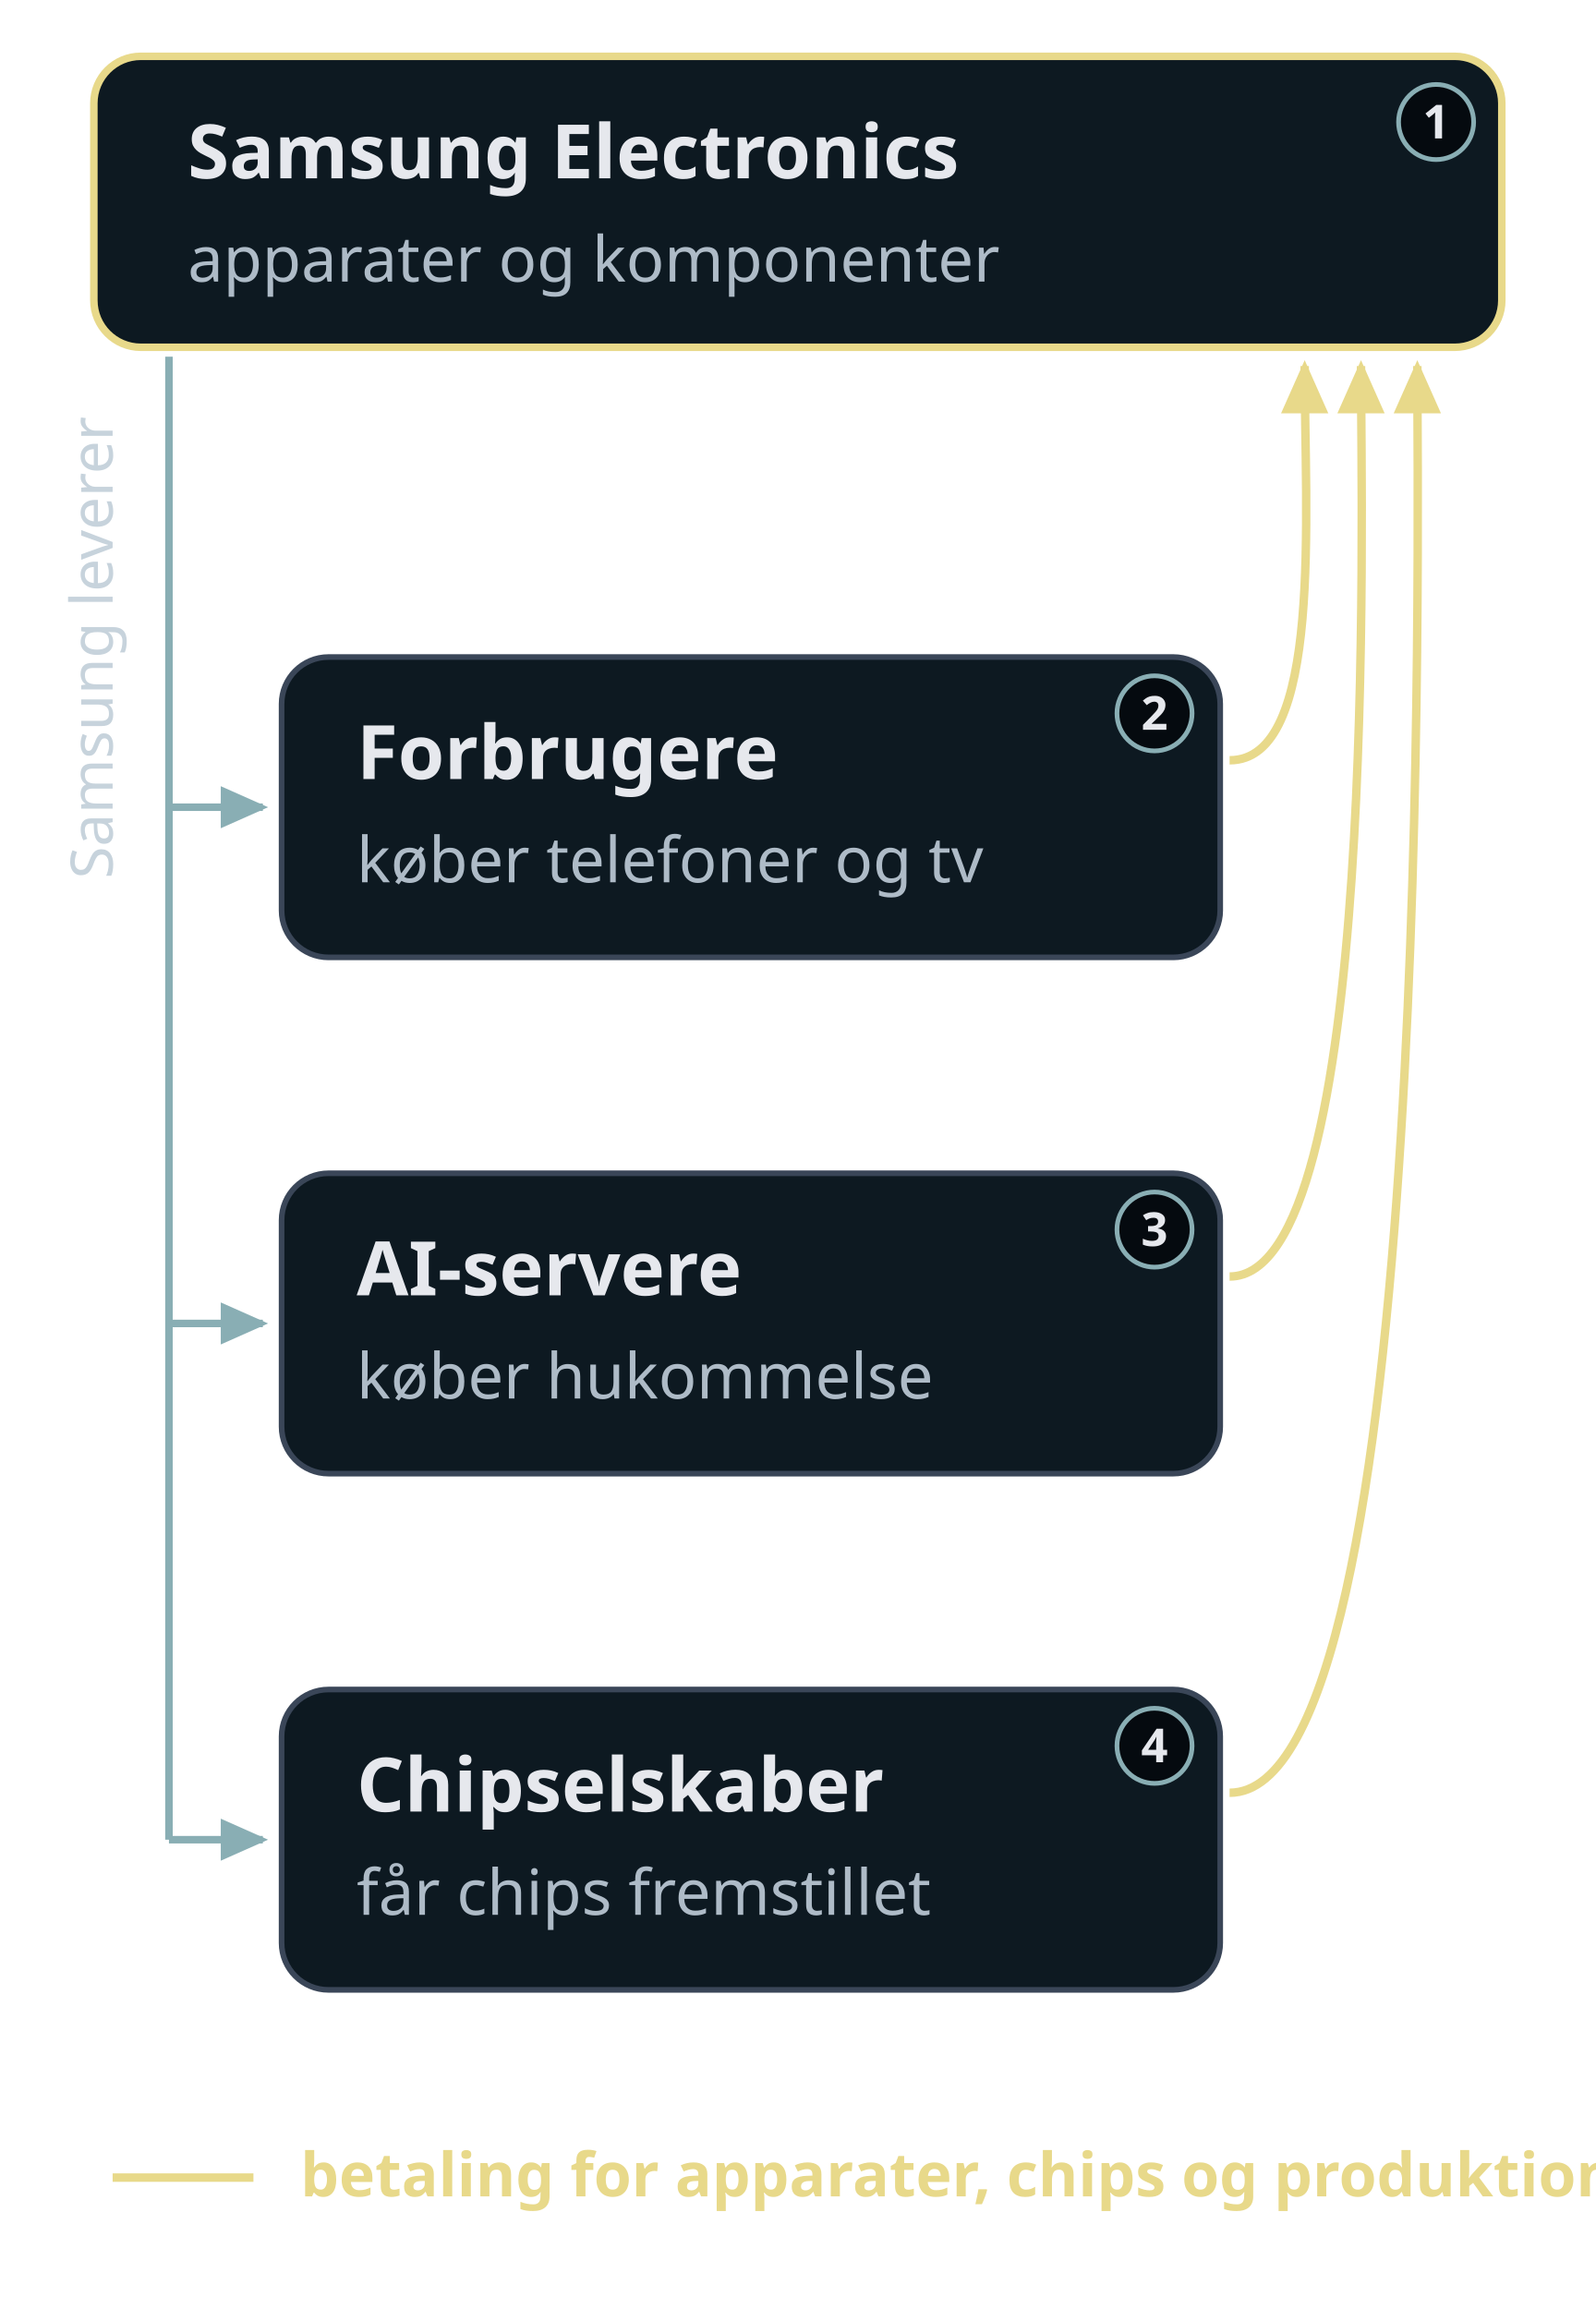
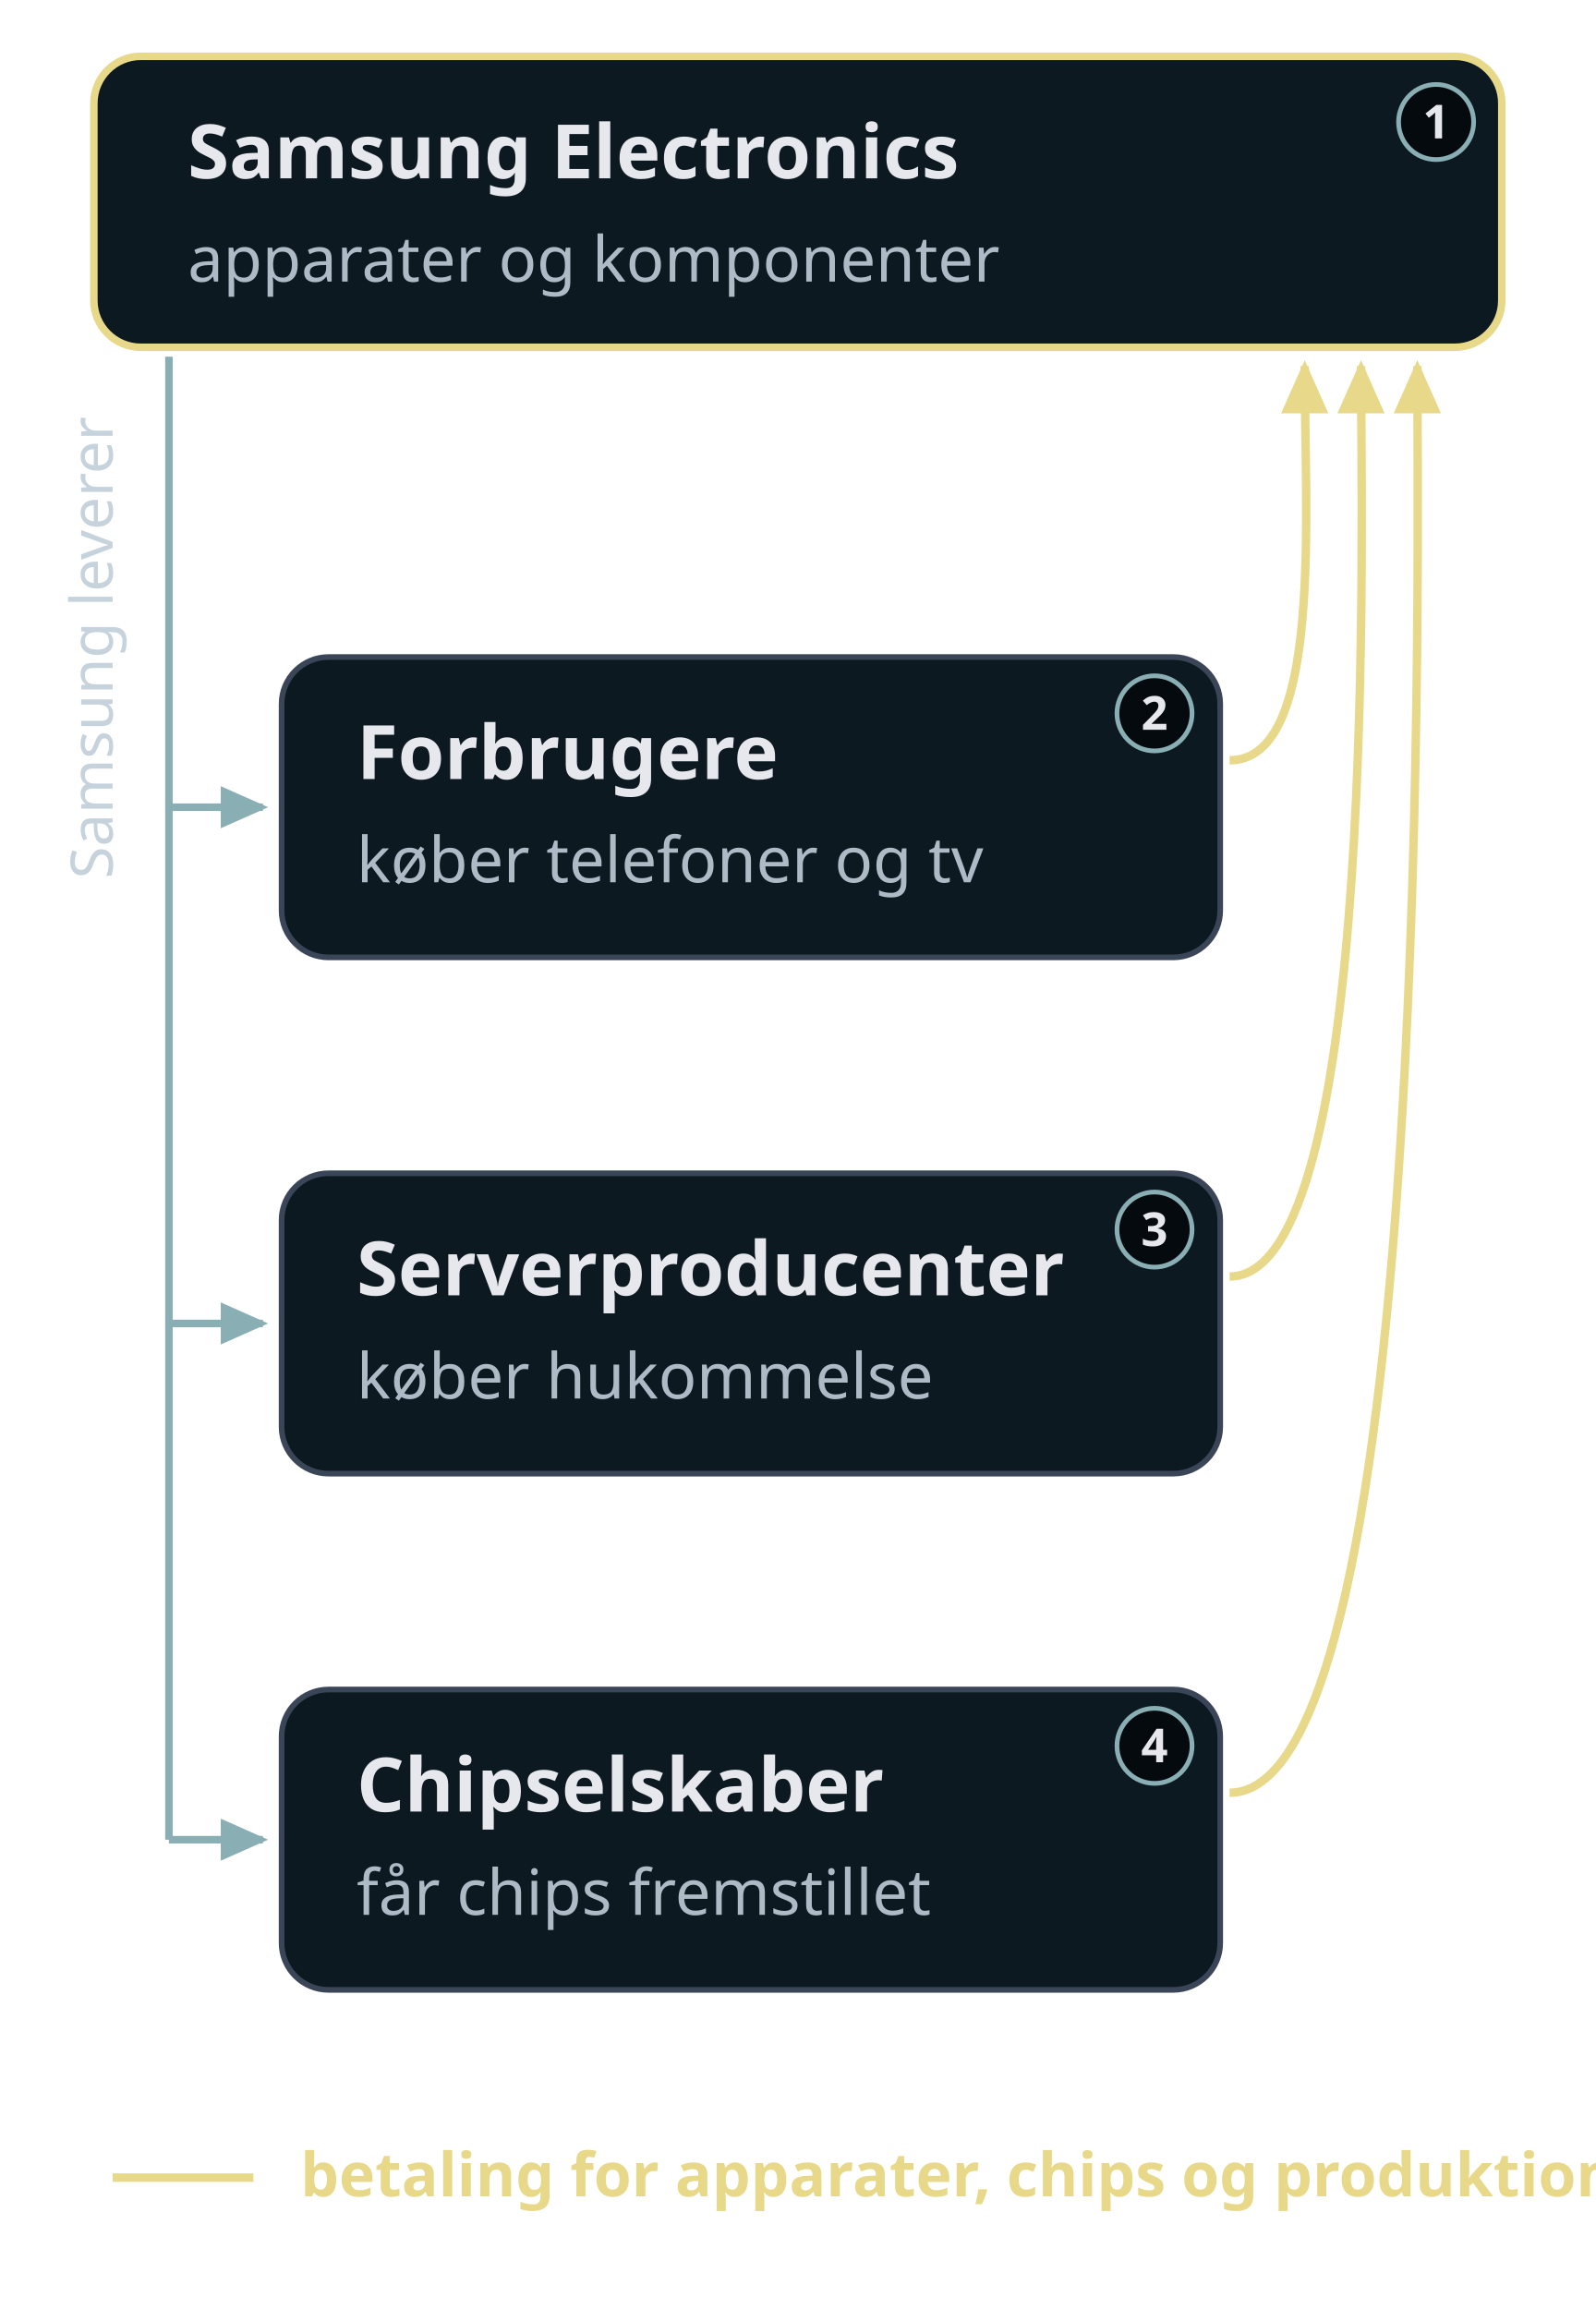
<svg xmlns="http://www.w3.org/2000/svg" class="cr-model cr-model-m" viewBox="0 0 340 492" role="img" aria-labelledby="cr-model-m-t">
  <defs>
    <marker id="cr-pil-m" viewBox="0 0 10 10" refX="8" refY="5" markerWidth="7" markerHeight="7" orient="auto-start-reverse">
      <path d="M0,1 L9,5 L0,9 z" fill="#89aeb4" />
    </marker>
    <marker id="cr-pil-gm" viewBox="0 0 10 10" refX="8" refY="5" markerWidth="7" markerHeight="7" orient="auto-start-reverse">
      <path d="M0,1 L9,5 L0,9 z" fill="#e8d98a" />
    </marker>
  </defs>
  <style>.cr-model-m .t{text-anchor:start;font:600 16px "DM Sans",sans-serif;fill:#e6e8ed}.cr-model-m .s{text-anchor:start;font:400 13.5px "DM Sans",sans-serif;fill:#aebbc7}.cr-model-m .pr{text-anchor:middle;font:500 12.5px "DM Sans",sans-serif;fill:#c7d3dc}.cr-model-m .pg{text-anchor:start;font:600 13px "DM Sans",sans-serif;fill:#e8d98a}.cr-model-m .k{fill:#0d1921;stroke:#3a4658;stroke-width:1.2}.cr-model-m .l{fill:none;stroke:#89aeb4;stroke-width:1.6}.cr-model-m .g1{fill:none;stroke:#e8d98a;stroke-width:1.8}.cr-model-m .g2{fill:none;stroke:#e8d98a;stroke-width:1.6;stroke-dasharray:2 4;stroke-linecap:round}.cr-model-m .nr{fill:#050a0f;stroke:#89aeb4;stroke-width:1}.cr-model-m .nrt{font:600 10px "DM Sans",sans-serif;fill:#e6e8ed;text-anchor:middle}</style>
  <rect class="k" x="20" y="12" width="300" height="62" rx="10" style="stroke:#e8d98a;stroke-width:1.6" />
  <circle class="nr" cx="306" cy="26" r="8" />
  <text class="nrt" x="306" y="29.5">1</text>
  <text class="t" x="40" y="38">Samsung Electronics</text>
  <text class="s" x="40" y="60">apparater og komponenter</text>
  <path class="l" d="M36,76 V392" />
  <text class="pr" transform="translate(24,138) rotate(-90)">Samsung leverer</text>
  <path class="l" d="M36,172 H56" marker-end="url(#cr-pil-m)" />
  <rect class="k" x="60" y="140" width="200" height="64" rx="10" />
  <circle class="nr" cx="246" cy="152" r="8" />
  <text class="nrt" x="246" y="155.5">2</text>
  <text class="t" x="76" y="166">Forbrugere</text>
  <text class="s" x="76" y="188">køber telefoner og tv</text>
  <path class="l" d="M36,282 H56" marker-end="url(#cr-pil-m)" />
  <rect class="k" x="60" y="250" width="200" height="64" rx="10" />
  <circle class="nr" cx="246" cy="262" r="8" />
  <text class="nrt" x="246" y="265.5">3</text>
-   <text class="t" x="76" y="276">AI-servere</text>
+   <text class="t" x="76" y="276">Serverproducenter</text>
  <text class="s" x="76" y="298">køber hukommelse</text>
  <path class="l" d="M36,392 H56" marker-end="url(#cr-pil-m)" />
  <rect class="k" x="60" y="360" width="200" height="64" rx="10" />
  <circle class="nr" cx="246" cy="372" r="8" />
  <text class="nrt" x="246" y="375.5">4</text>
  <text class="t" x="76" y="386">Chipselskaber</text>
  <text class="s" x="76" y="408">får chips fremstillet</text>
  <path class="g1" d="M262,162 C282,162 278,110 278,78" marker-end="url(#cr-pil-gm)" />
  <path class="g1" d="M262,272 C294,272 290,110 290,78" marker-end="url(#cr-pil-gm)" />
  <path class="g1" d="M262,382 C306,382 302,110 302,78" marker-end="url(#cr-pil-gm)" />
  <line x1="24" x2="54" y1="464" y2="464" class="g1" />
  <text class="pg" x="64" y="468">betaling for apparater, chips og produktion</text>
</svg>
